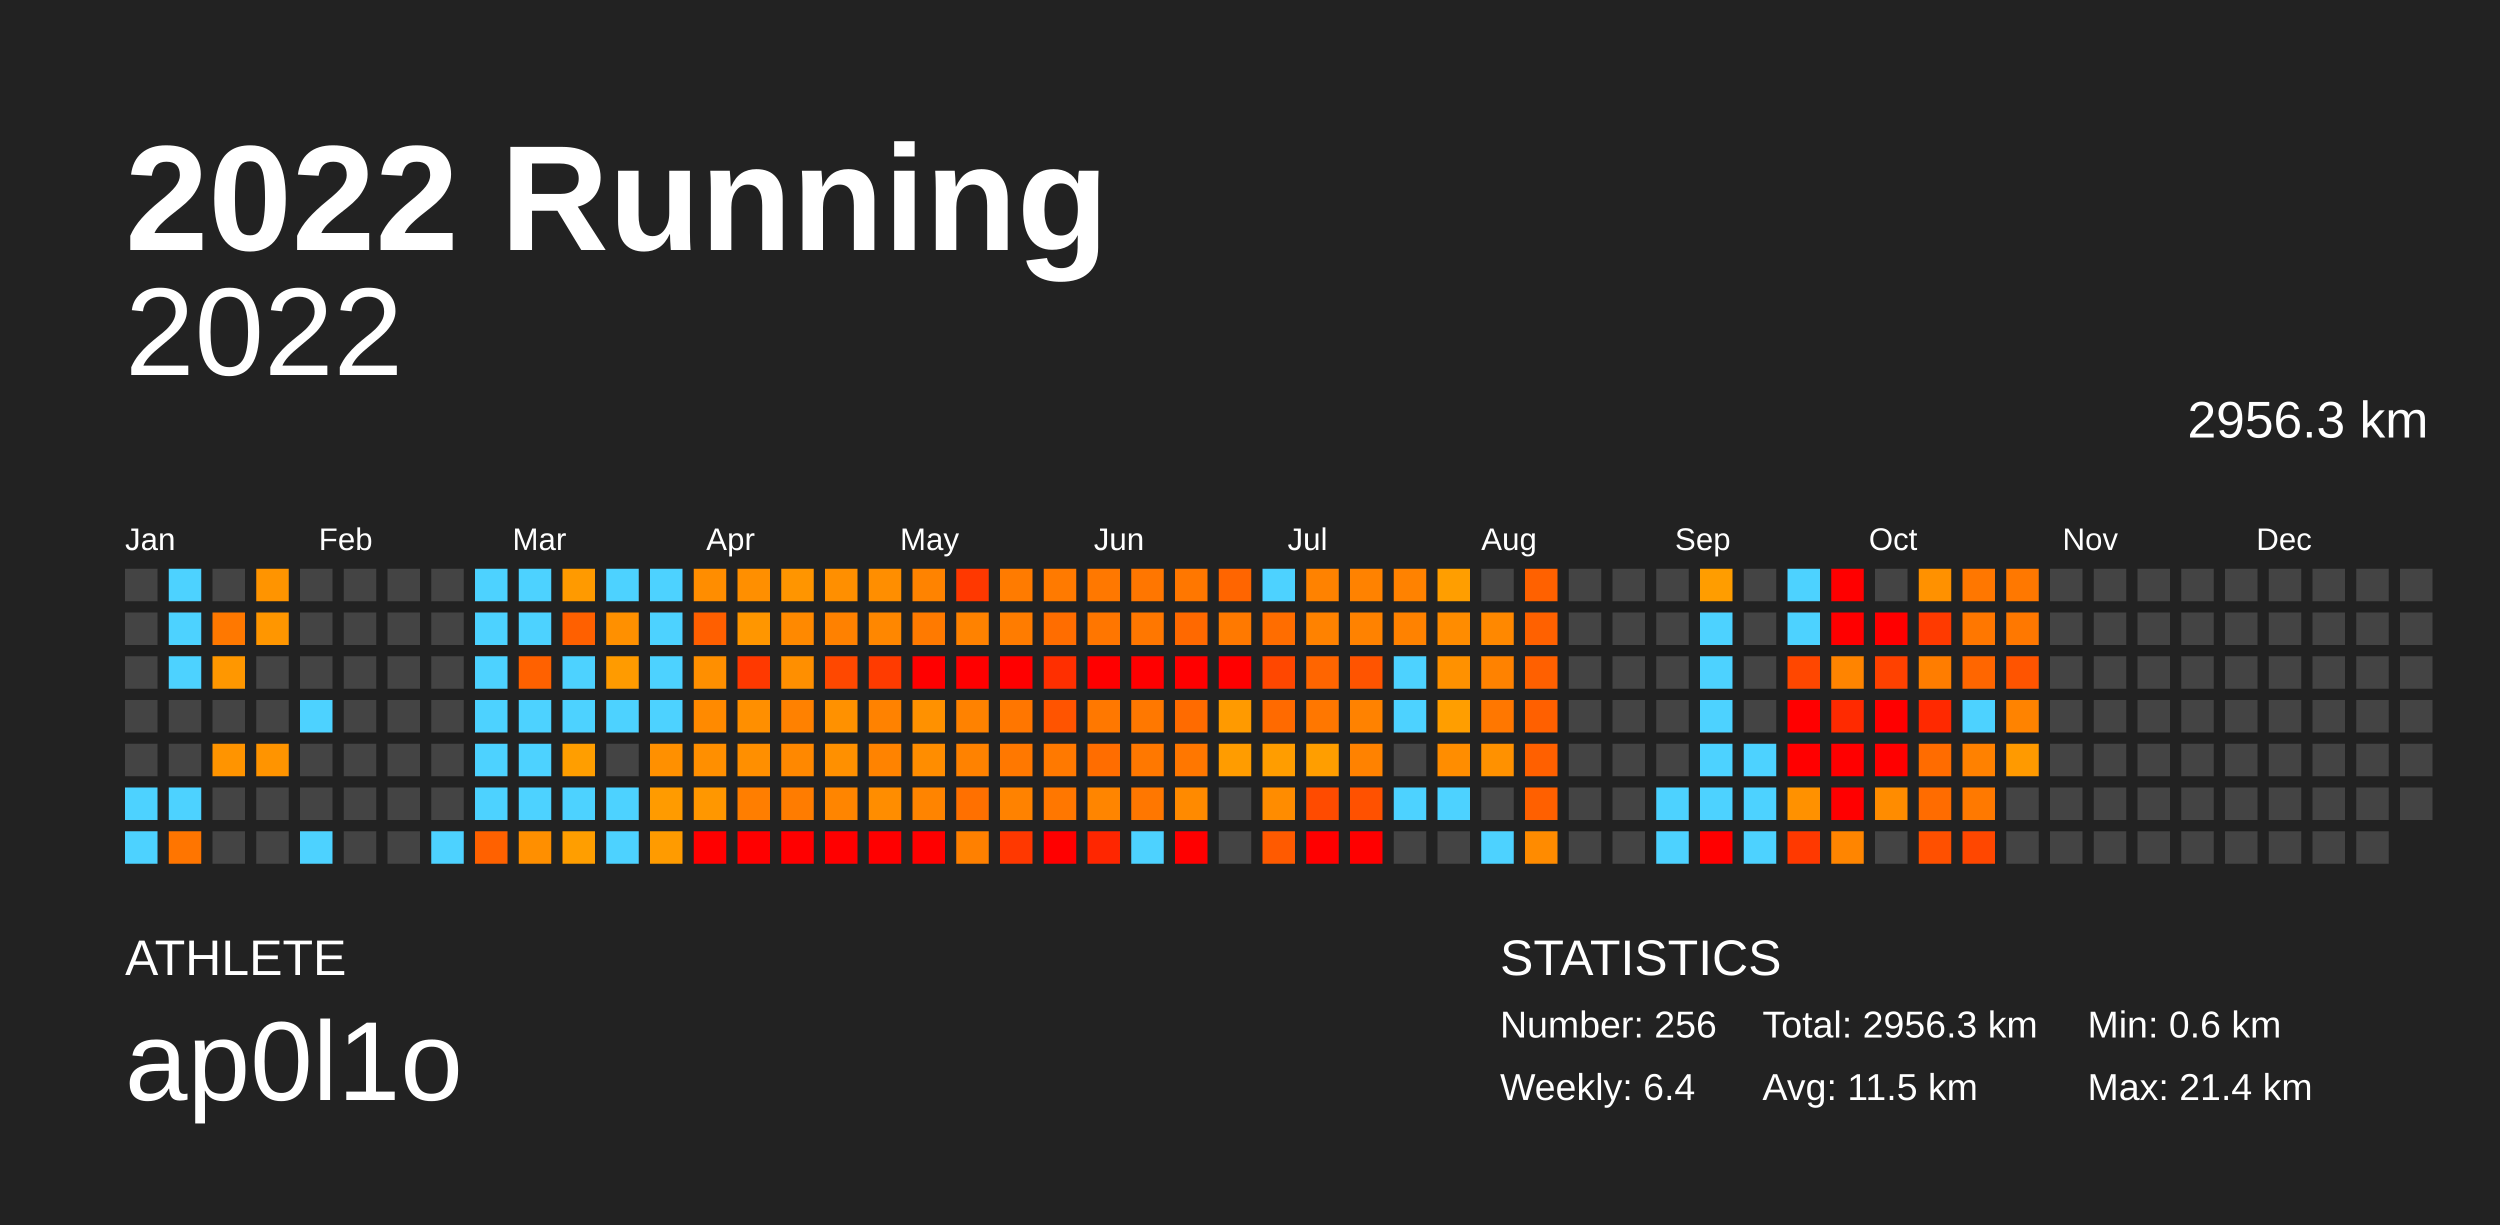
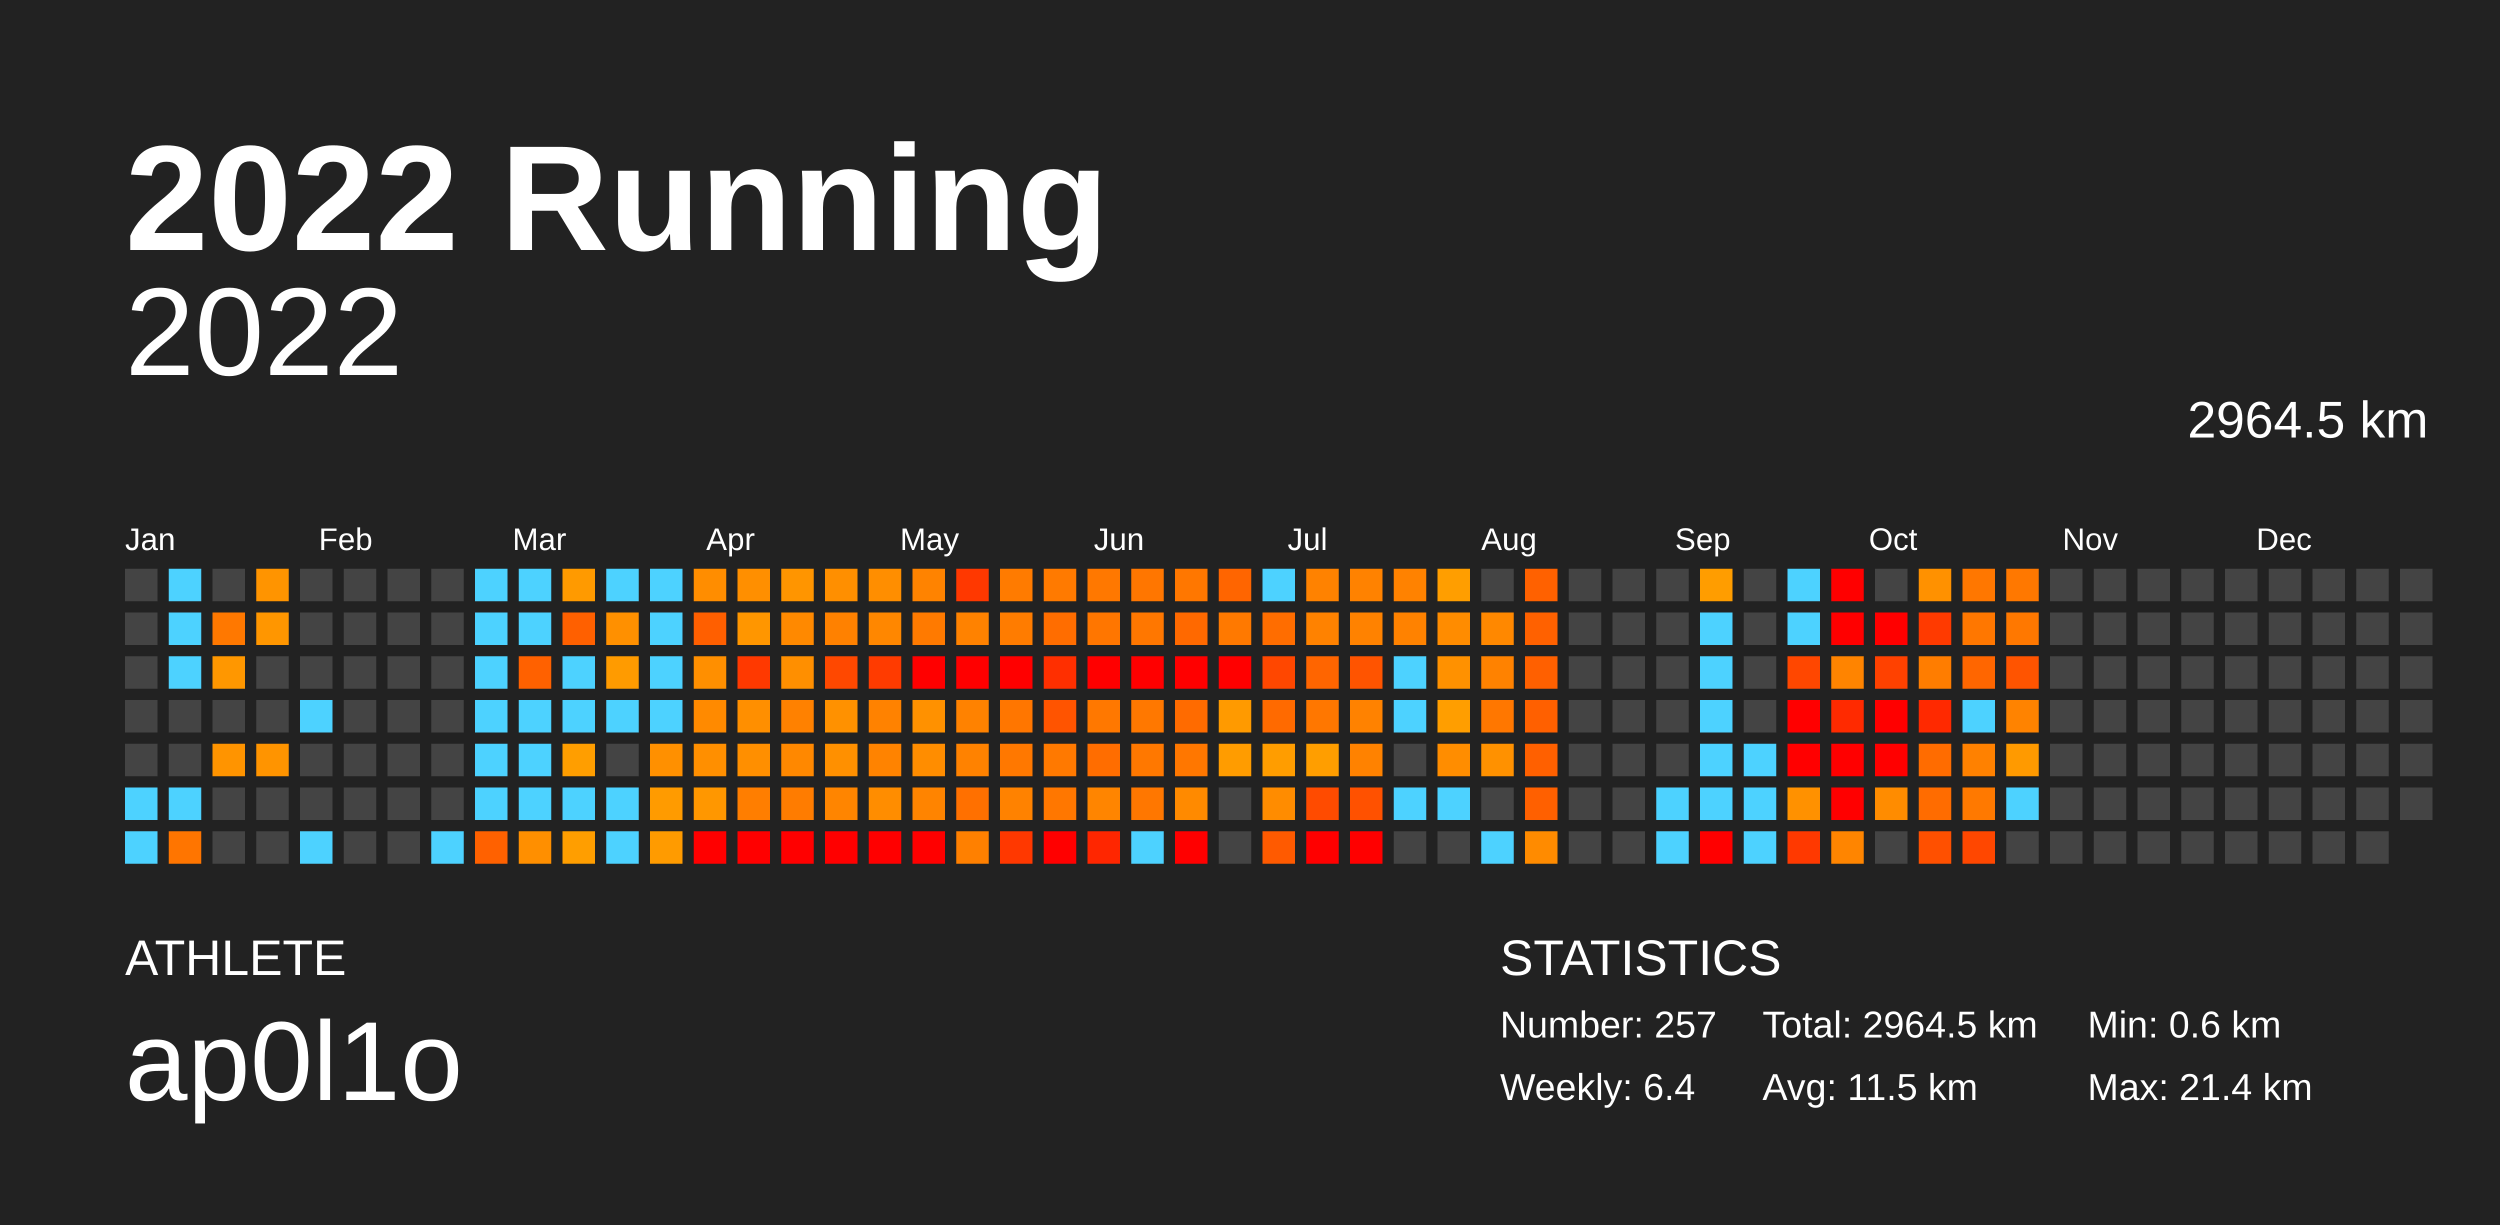
<svg xmlns="http://www.w3.org/2000/svg" baseProfile="full" height="98mm" version="1.1" viewBox="0,0,200,98" width="200mm">
  <defs />
  <rect fill="#222222" height="98" width="200" x="0" y="0" />
  <text fill="#FFFFFF" style="font-size:12px; font-family:Arial; font-weight:bold;" x="10" y="20">2022 Running</text>
  <text fill="#FFFFFF" style="font-size:4px; font-family:Arial" x="10" y="78">ATHLETE</text>
  <text fill="#FFFFFF" style="font-size:9px; font-family:Arial" x="10" y="88">ap0l1o</text>
  <text fill="#FFFFFF" style="font-size:4px; font-family:Arial" x="120" y="78">STATISTICS</text>
-   <text fill="#FFFFFF" style="font-size:3px; font-family:Arial" x="120" y="83">Number: 256</text>
+   <text fill="#FFFFFF" style="font-size:3px; font-family:Arial" x="120" y="83">Number: 257</text>
  <text fill="#FFFFFF" style="font-size:3px; font-family:Arial" x="120" y="88">Weekly: 6.4</text>
-   <text fill="#FFFFFF" style="font-size:3px; font-family:Arial" x="141" y="83">Total: 2956.3 km</text>
+   <text fill="#FFFFFF" style="font-size:3px; font-family:Arial" x="141" y="83">Total: 2964.5 km</text>
  <text fill="#FFFFFF" style="font-size:3px; font-family:Arial" x="141" y="88">Avg: 11.5 km</text>
  <text fill="#FFFFFF" style="font-size:3px; font-family:Arial" x="167" y="83">Min: 0.6 km</text>
  <text fill="#FFFFFF" style="font-size:3px; font-family:Arial" x="167" y="88">Max: 21.4 km</text>
  <text alignment-baseline="hanging" fill="#FFFFFF" style="font-size:10.0px; font-family:Arial;" x="10" y="30">2022</text>
-   <text alignment-baseline="hanging" fill="#FFFFFF" style="font-size:4.125px; font-family:Arial;" x="175" y="35">2956.3 km</text>
+   <text alignment-baseline="hanging" fill="#FFFFFF" style="font-size:4.125px; font-family:Arial;" x="175" y="35">2964.5 km</text>
  <text fill="#FFFFFF" style="font-size:2.5px; font-family:Arial" x="10.0" y="44">Jan</text>
  <text fill="#FFFFFF" style="font-size:2.5px; font-family:Arial" x="25.5" y="44">Feb</text>
  <text fill="#FFFFFF" style="font-size:2.5px; font-family:Arial" x="41.0" y="44">Mar</text>
  <text fill="#FFFFFF" style="font-size:2.5px; font-family:Arial" x="56.5" y="44">Apr</text>
  <text fill="#FFFFFF" style="font-size:2.5px; font-family:Arial" x="72.0" y="44">May</text>
  <text fill="#FFFFFF" style="font-size:2.5px; font-family:Arial" x="87.5" y="44">Jun</text>
  <text fill="#FFFFFF" style="font-size:2.5px; font-family:Arial" x="103.0" y="44">Jul</text>
  <text fill="#FFFFFF" style="font-size:2.5px; font-family:Arial" x="118.5" y="44">Aug</text>
  <text fill="#FFFFFF" style="font-size:2.5px; font-family:Arial" x="134.0" y="44">Sep</text>
  <text fill="#FFFFFF" style="font-size:2.5px; font-family:Arial" x="149.5" y="44">Oct</text>
  <text fill="#FFFFFF" style="font-size:2.5px; font-family:Arial" x="165.0" y="44">Nov</text>
  <text fill="#FFFFFF" style="font-size:2.5px; font-family:Arial" x="180.5" y="44">Dec</text>
  <rect fill="#444444" height="2.6" width="2.6" x="10.0" y="45.5" />
  <rect fill="#444444" height="2.6" width="2.6" x="10.0" y="49.0" />
  <rect fill="#444444" height="2.6" width="2.6" x="10.0" y="52.5" />
  <rect fill="#444444" height="2.6" width="2.6" x="10.0" y="56.0" />
  <rect fill="#444444" height="2.6" width="2.6" x="10.0" y="59.5" />
  <rect fill="#4dd2ff" height="2.6" width="2.6" x="10.0" y="63.0" />
  <rect fill="#4dd2ff" height="2.6" width="2.6" x="10.0" y="66.5" />
  <rect fill="#4dd2ff" height="2.6" width="2.6" x="13.5" y="45.5" />
  <rect fill="#4dd2ff" height="2.6" width="2.6" x="13.5" y="49.0" />
  <rect fill="#4dd2ff" height="2.6" width="2.6" x="13.5" y="52.5" />
  <rect fill="#444444" height="2.6" width="2.6" x="13.5" y="56.0" />
  <rect fill="#444444" height="2.6" width="2.6" x="13.5" y="59.5" />
  <rect fill="#4dd2ff" height="2.6" width="2.6" x="13.5" y="63.0" />
  <rect fill="#ff7500" height="2.6" width="2.6" x="13.5" y="66.5" />
  <rect fill="#444444" height="2.6" width="2.6" x="17.0" y="45.5" />
  <rect fill="#ff7800" height="2.6" width="2.6" x="17.0" y="49.0" />
  <rect fill="#ff9700" height="2.6" width="2.6" x="17.0" y="52.5" />
  <rect fill="#444444" height="2.6" width="2.6" x="17.0" y="56.0" />
  <rect fill="#ff9400" height="2.6" width="2.6" x="17.0" y="59.5" />
  <rect fill="#444444" height="2.6" width="2.6" x="17.0" y="63.0" />
  <rect fill="#444444" height="2.6" width="2.6" x="17.0" y="66.5" />
  <rect fill="#ff9400" height="2.6" width="2.6" x="20.5" y="45.5" />
  <rect fill="#ff9600" height="2.6" width="2.6" x="20.5" y="49.0" />
  <rect fill="#444444" height="2.6" width="2.6" x="20.5" y="52.5" />
  <rect fill="#444444" height="2.6" width="2.6" x="20.5" y="56.0" />
  <rect fill="#ff9400" height="2.6" width="2.6" x="20.5" y="59.5" />
  <rect fill="#444444" height="2.6" width="2.6" x="20.5" y="63.0" />
  <rect fill="#444444" height="2.6" width="2.6" x="20.5" y="66.5" />
  <rect fill="#444444" height="2.6" width="2.6" x="24.0" y="45.5" />
  <rect fill="#444444" height="2.6" width="2.6" x="24.0" y="49.0" />
  <rect fill="#444444" height="2.6" width="2.6" x="24.0" y="52.5" />
  <rect fill="#4dd2ff" height="2.6" width="2.6" x="24.0" y="56.0" />
  <rect fill="#444444" height="2.6" width="2.6" x="24.0" y="59.5" />
  <rect fill="#444444" height="2.6" width="2.6" x="24.0" y="63.0" />
  <rect fill="#4dd2ff" height="2.6" width="2.6" x="24.0" y="66.5" />
  <rect fill="#444444" height="2.6" width="2.6" x="27.5" y="45.5" />
  <rect fill="#444444" height="2.6" width="2.6" x="27.5" y="49.0" />
  <rect fill="#444444" height="2.6" width="2.6" x="27.5" y="52.5" />
  <rect fill="#444444" height="2.6" width="2.6" x="27.5" y="56.0" />
  <rect fill="#444444" height="2.6" width="2.6" x="27.5" y="59.5" />
  <rect fill="#444444" height="2.6" width="2.6" x="27.5" y="63.0" />
  <rect fill="#444444" height="2.6" width="2.6" x="27.5" y="66.5" />
  <rect fill="#444444" height="2.6" width="2.6" x="31.0" y="45.5" />
  <rect fill="#444444" height="2.6" width="2.6" x="31.0" y="49.0" />
  <rect fill="#444444" height="2.6" width="2.6" x="31.0" y="52.5" />
  <rect fill="#444444" height="2.6" width="2.6" x="31.0" y="56.0" />
  <rect fill="#444444" height="2.6" width="2.6" x="31.0" y="59.5" />
  <rect fill="#444444" height="2.6" width="2.6" x="31.0" y="63.0" />
  <rect fill="#444444" height="2.6" width="2.6" x="31.0" y="66.5" />
  <rect fill="#444444" height="2.6" width="2.6" x="34.5" y="45.5" />
  <rect fill="#444444" height="2.6" width="2.6" x="34.5" y="49.0" />
  <rect fill="#444444" height="2.6" width="2.6" x="34.5" y="52.5" />
  <rect fill="#444444" height="2.6" width="2.6" x="34.5" y="56.0" />
  <rect fill="#444444" height="2.6" width="2.6" x="34.5" y="59.5" />
  <rect fill="#444444" height="2.6" width="2.6" x="34.5" y="63.0" />
  <rect fill="#4dd2ff" height="2.6" width="2.6" x="34.5" y="66.5" />
  <rect fill="#4dd2ff" height="2.6" width="2.6" x="38.0" y="45.5" />
  <rect fill="#4dd2ff" height="2.6" width="2.6" x="38.0" y="49.0" />
  <rect fill="#4dd2ff" height="2.6" width="2.6" x="38.0" y="52.5" />
  <rect fill="#4dd2ff" height="2.6" width="2.6" x="38.0" y="56.0" />
  <rect fill="#4dd2ff" height="2.6" width="2.6" x="38.0" y="59.5" />
  <rect fill="#4dd2ff" height="2.6" width="2.6" x="38.0" y="63.0" />
  <rect fill="#ff6100" height="2.6" width="2.6" x="38.0" y="66.5" />
  <rect fill="#4dd2ff" height="2.6" width="2.6" x="41.5" y="45.5" />
  <rect fill="#4dd2ff" height="2.6" width="2.6" x="41.5" y="49.0" />
  <rect fill="#ff6100" height="2.6" width="2.6" x="41.5" y="52.5" />
  <rect fill="#4dd2ff" height="2.6" width="2.6" x="41.5" y="56.0" />
  <rect fill="#4dd2ff" height="2.6" width="2.6" x="41.5" y="59.5" />
  <rect fill="#4dd2ff" height="2.6" width="2.6" x="41.5" y="63.0" />
  <rect fill="#ff8f00" height="2.6" width="2.6" x="41.5" y="66.5" />
  <rect fill="#ff9a00" height="2.6" width="2.6" x="45.0" y="45.5" />
  <rect fill="#ff6000" height="2.6" width="2.6" x="45.0" y="49.0" />
  <rect fill="#4dd2ff" height="2.6" width="2.6" x="45.0" y="52.5" />
  <rect fill="#4dd2ff" height="2.6" width="2.6" x="45.0" y="56.0" />
  <rect fill="#ff9e00" height="2.6" width="2.6" x="45.0" y="59.5" />
  <rect fill="#4dd2ff" height="2.6" width="2.6" x="45.0" y="63.0" />
  <rect fill="#ff9e00" height="2.6" width="2.6" x="45.0" y="66.5" />
  <rect fill="#4dd2ff" height="2.6" width="2.6" x="48.5" y="45.5" />
  <rect fill="#ff9000" height="2.6" width="2.6" x="48.5" y="49.0" />
  <rect fill="#ff9b00" height="2.6" width="2.6" x="48.5" y="52.5" />
  <rect fill="#4dd2ff" height="2.6" width="2.6" x="48.5" y="56.0" />
  <rect fill="#444444" height="2.6" width="2.6" x="48.5" y="59.5" />
  <rect fill="#4dd2ff" height="2.6" width="2.6" x="48.5" y="63.0" />
  <rect fill="#4dd2ff" height="2.6" width="2.6" x="48.5" y="66.5" />
  <rect fill="#4dd2ff" height="2.6" width="2.6" x="52.0" y="45.5" />
  <rect fill="#4dd2ff" height="2.6" width="2.6" x="52.0" y="49.0" />
  <rect fill="#4dd2ff" height="2.6" width="2.6" x="52.0" y="52.5" />
  <rect fill="#4dd2ff" height="2.6" width="2.6" x="52.0" y="56.0" />
  <rect fill="#ff9000" height="2.6" width="2.6" x="52.0" y="59.5" />
  <rect fill="#ff9b00" height="2.6" width="2.6" x="52.0" y="63.0" />
  <rect fill="#ff9b00" height="2.6" width="2.6" x="52.0" y="66.5" />
  <rect fill="#ff8d00" height="2.6" width="2.6" x="55.5" y="45.5" />
  <rect fill="#ff5f00" height="2.6" width="2.6" x="55.5" y="49.0" />
  <rect fill="#ff8f00" height="2.6" width="2.6" x="55.5" y="52.5" />
  <rect fill="#ff8a00" height="2.6" width="2.6" x="55.5" y="56.0" />
  <rect fill="#ff8f00" height="2.6" width="2.6" x="55.5" y="59.5" />
  <rect fill="#ff9700" height="2.6" width="2.6" x="55.5" y="63.0" />
  <rect fill="red" height="2.6" width="2.6" x="55.5" y="66.5" />
  <rect fill="#ff8f00" height="2.6" width="2.6" x="59.0" y="45.5" />
  <rect fill="#ff9600" height="2.6" width="2.6" x="59.0" y="49.0" />
  <rect fill="#ff3900" height="2.6" width="2.6" x="59.0" y="52.5" />
  <rect fill="#ff8f00" height="2.6" width="2.6" x="59.0" y="56.0" />
  <rect fill="#ff8f00" height="2.6" width="2.6" x="59.0" y="59.5" />
  <rect fill="#ff7e00" height="2.6" width="2.6" x="59.0" y="63.0" />
  <rect fill="red" height="2.6" width="2.6" x="59.0" y="66.5" />
  <rect fill="#ff9500" height="2.6" width="2.6" x="62.5" y="45.5" />
  <rect fill="#ff8900" height="2.6" width="2.6" x="62.5" y="49.0" />
  <rect fill="#ff8f00" height="2.6" width="2.6" x="62.5" y="52.5" />
  <rect fill="#ff8100" height="2.6" width="2.6" x="62.5" y="56.0" />
  <rect fill="#ff8800" height="2.6" width="2.6" x="62.5" y="59.5" />
  <rect fill="#ff7c00" height="2.6" width="2.6" x="62.5" y="63.0" />
  <rect fill="red" height="2.6" width="2.6" x="62.5" y="66.5" />
  <rect fill="#ff8f00" height="2.6" width="2.6" x="66.0" y="45.5" />
  <rect fill="#ff8100" height="2.6" width="2.6" x="66.0" y="49.0" />
  <rect fill="#ff4800" height="2.6" width="2.6" x="66.0" y="52.5" />
  <rect fill="#ff9100" height="2.6" width="2.6" x="66.0" y="56.0" />
  <rect fill="#ff9000" height="2.6" width="2.6" x="66.0" y="59.5" />
  <rect fill="#ff8500" height="2.6" width="2.6" x="66.0" y="63.0" />
  <rect fill="red" height="2.6" width="2.6" x="66.0" y="66.5" />
  <rect fill="#ff8e00" height="2.6" width="2.6" x="69.5" y="45.5" />
  <rect fill="#ff8700" height="2.6" width="2.6" x="69.5" y="49.0" />
  <rect fill="#ff3b00" height="2.6" width="2.6" x="69.5" y="52.5" />
  <rect fill="#ff8200" height="2.6" width="2.6" x="69.5" y="56.0" />
  <rect fill="#ff8300" height="2.6" width="2.6" x="69.5" y="59.5" />
  <rect fill="#ff8d00" height="2.6" width="2.6" x="69.5" y="63.0" />
  <rect fill="red" height="2.6" width="2.6" x="69.5" y="66.5" />
  <rect fill="#ff8300" height="2.6" width="2.6" x="73.0" y="45.5" />
  <rect fill="#ff7a00" height="2.6" width="2.6" x="73.0" y="49.0" />
  <rect fill="red" height="2.6" width="2.6" x="73.0" y="52.5" />
  <rect fill="#ff9100" height="2.6" width="2.6" x="73.0" y="56.0" />
  <rect fill="#ff8d00" height="2.6" width="2.6" x="73.0" y="59.5" />
  <rect fill="#ff8400" height="2.6" width="2.6" x="73.0" y="63.0" />
  <rect fill="red" height="2.6" width="2.6" x="73.0" y="66.5" />
  <rect fill="#ff3800" height="2.6" width="2.6" x="76.5" y="45.5" />
  <rect fill="#ff8200" height="2.6" width="2.6" x="76.5" y="49.0" />
  <rect fill="red" height="2.6" width="2.6" x="76.5" y="52.5" />
  <rect fill="#ff8200" height="2.6" width="2.6" x="76.5" y="56.0" />
  <rect fill="#ff8200" height="2.6" width="2.6" x="76.5" y="59.5" />
  <rect fill="#ff7000" height="2.6" width="2.6" x="76.5" y="63.0" />
  <rect fill="#ff8000" height="2.6" width="2.6" x="76.5" y="66.5" />
  <rect fill="#ff7b00" height="2.6" width="2.6" x="80.0" y="45.5" />
  <rect fill="#ff7c00" height="2.6" width="2.6" x="80.0" y="49.0" />
  <rect fill="red" height="2.6" width="2.6" x="80.0" y="52.5" />
  <rect fill="#ff7600" height="2.6" width="2.6" x="80.0" y="56.0" />
  <rect fill="#ff7800" height="2.6" width="2.6" x="80.0" y="59.5" />
  <rect fill="#ff8200" height="2.6" width="2.6" x="80.0" y="63.0" />
  <rect fill="#ff3800" height="2.6" width="2.6" x="80.0" y="66.5" />
  <rect fill="#ff7a00" height="2.6" width="2.6" x="83.5" y="45.5" />
  <rect fill="#ff6d00" height="2.6" width="2.6" x="83.5" y="49.0" />
  <rect fill="#ff2f00" height="2.6" width="2.6" x="83.5" y="52.5" />
  <rect fill="#ff5400" height="2.6" width="2.6" x="83.5" y="56.0" />
  <rect fill="#ff7900" height="2.6" width="2.6" x="83.5" y="59.5" />
  <rect fill="#ff7700" height="2.6" width="2.6" x="83.5" y="63.0" />
  <rect fill="red" height="2.6" width="2.6" x="83.5" y="66.5" />
  <rect fill="#ff7800" height="2.6" width="2.6" x="87.0" y="45.5" />
  <rect fill="#ff7600" height="2.6" width="2.6" x="87.0" y="49.0" />
  <rect fill="red" height="2.6" width="2.6" x="87.0" y="52.5" />
  <rect fill="#ff7800" height="2.6" width="2.6" x="87.0" y="56.0" />
  <rect fill="#ff6d00" height="2.6" width="2.6" x="87.0" y="59.5" />
  <rect fill="#ff8500" height="2.6" width="2.6" x="87.0" y="63.0" />
  <rect fill="#ff2600" height="2.6" width="2.6" x="87.0" y="66.5" />
  <rect fill="#ff7600" height="2.6" width="2.6" x="90.5" y="45.5" />
  <rect fill="#ff7700" height="2.6" width="2.6" x="90.5" y="49.0" />
  <rect fill="red" height="2.6" width="2.6" x="90.5" y="52.5" />
  <rect fill="#ff7800" height="2.6" width="2.6" x="90.5" y="56.0" />
  <rect fill="#ff7800" height="2.6" width="2.6" x="90.5" y="59.5" />
  <rect fill="#ff7700" height="2.6" width="2.6" x="90.5" y="63.0" />
  <rect fill="#4dd2ff" height="2.6" width="2.6" x="90.5" y="66.5" />
  <rect fill="#ff7700" height="2.6" width="2.6" x="94.0" y="45.5" />
  <rect fill="#ff6900" height="2.6" width="2.6" x="94.0" y="49.0" />
  <rect fill="red" height="2.6" width="2.6" x="94.0" y="52.5" />
  <rect fill="#ff6b00" height="2.6" width="2.6" x="94.0" y="56.0" />
  <rect fill="#ff7700" height="2.6" width="2.6" x="94.0" y="59.5" />
  <rect fill="#ff8a00" height="2.6" width="2.6" x="94.0" y="63.0" />
  <rect fill="red" height="2.6" width="2.6" x="94.0" y="66.5" />
  <rect fill="#ff6500" height="2.6" width="2.6" x="97.5" y="45.5" />
  <rect fill="#ff7900" height="2.6" width="2.6" x="97.5" y="49.0" />
  <rect fill="red" height="2.6" width="2.6" x="97.5" y="52.5" />
  <rect fill="#ff9a00" height="2.6" width="2.6" x="97.5" y="56.0" />
  <rect fill="#ff9c00" height="2.6" width="2.6" x="97.5" y="59.5" />
  <rect fill="#444444" height="2.6" width="2.6" x="97.5" y="63.0" />
  <rect fill="#444444" height="2.6" width="2.6" x="97.5" y="66.5" />
  <rect fill="#4dd2ff" height="2.6" width="2.6" x="101.0" y="45.5" />
  <rect fill="#ff6d00" height="2.6" width="2.6" x="101.0" y="49.0" />
  <rect fill="#ff4700" height="2.6" width="2.6" x="101.0" y="52.5" />
  <rect fill="#ff6a00" height="2.6" width="2.6" x="101.0" y="56.0" />
  <rect fill="#ff9d00" height="2.6" width="2.6" x="101.0" y="59.5" />
  <rect fill="#ff8c00" height="2.6" width="2.6" x="101.0" y="63.0" />
  <rect fill="#ff5a00" height="2.6" width="2.6" x="101.0" y="66.5" />
  <rect fill="#ff8200" height="2.6" width="2.6" x="104.5" y="45.5" />
  <rect fill="#ff8200" height="2.6" width="2.6" x="104.5" y="49.0" />
  <rect fill="#ff6500" height="2.6" width="2.6" x="104.5" y="52.5" />
  <rect fill="#ff7700" height="2.6" width="2.6" x="104.5" y="56.0" />
  <rect fill="#ff9e00" height="2.6" width="2.6" x="104.5" y="59.5" />
  <rect fill="#ff4b00" height="2.6" width="2.6" x="104.5" y="63.0" />
  <rect fill="red" height="2.6" width="2.6" x="104.5" y="66.5" />
  <rect fill="#ff8200" height="2.6" width="2.6" x="108.0" y="45.5" />
  <rect fill="#ff8200" height="2.6" width="2.6" x="108.0" y="49.0" />
  <rect fill="#ff5400" height="2.6" width="2.6" x="108.0" y="52.5" />
  <rect fill="#ff8200" height="2.6" width="2.6" x="108.0" y="56.0" />
  <rect fill="#ff8200" height="2.6" width="2.6" x="108.0" y="59.5" />
  <rect fill="#ff5100" height="2.6" width="2.6" x="108.0" y="63.0" />
  <rect fill="red" height="2.6" width="2.6" x="108.0" y="66.5" />
  <rect fill="#ff8200" height="2.6" width="2.6" x="111.5" y="45.5" />
  <rect fill="#ff8200" height="2.6" width="2.6" x="111.5" y="49.0" />
  <rect fill="#4dd2ff" height="2.6" width="2.6" x="111.5" y="52.5" />
  <rect fill="#4dd2ff" height="2.6" width="2.6" x="111.5" y="56.0" />
  <rect fill="#444444" height="2.6" width="2.6" x="111.5" y="59.5" />
  <rect fill="#4dd2ff" height="2.6" width="2.6" x="111.5" y="63.0" />
  <rect fill="#444444" height="2.6" width="2.6" x="111.5" y="66.5" />
  <rect fill="#ff9e00" height="2.6" width="2.6" x="115.0" y="45.5" />
  <rect fill="#ff8c00" height="2.6" width="2.6" x="115.0" y="49.0" />
  <rect fill="#ff9100" height="2.6" width="2.6" x="115.0" y="52.5" />
  <rect fill="#ff9e00" height="2.6" width="2.6" x="115.0" y="56.0" />
  <rect fill="#ff8d00" height="2.6" width="2.6" x="115.0" y="59.5" />
  <rect fill="#4dd2ff" height="2.6" width="2.6" x="115.0" y="63.0" />
  <rect fill="#444444" height="2.6" width="2.6" x="115.0" y="66.5" />
  <rect fill="#444444" height="2.6" width="2.6" x="118.5" y="45.5" />
  <rect fill="#ff8800" height="2.6" width="2.6" x="118.5" y="49.0" />
  <rect fill="#ff8200" height="2.6" width="2.6" x="118.5" y="52.5" />
  <rect fill="#ff7700" height="2.6" width="2.6" x="118.5" y="56.0" />
  <rect fill="#ff9100" height="2.6" width="2.6" x="118.5" y="59.5" />
  <rect fill="#444444" height="2.6" width="2.6" x="118.5" y="63.0" />
  <rect fill="#4dd2ff" height="2.6" width="2.6" x="118.5" y="66.5" />
  <rect fill="#ff6100" height="2.6" width="2.6" x="122.0" y="45.5" />
  <rect fill="#ff6100" height="2.6" width="2.6" x="122.0" y="49.0" />
  <rect fill="#ff6000" height="2.6" width="2.6" x="122.0" y="52.5" />
  <rect fill="#ff6000" height="2.6" width="2.6" x="122.0" y="56.0" />
  <rect fill="#ff6000" height="2.6" width="2.6" x="122.0" y="59.5" />
  <rect fill="#ff6000" height="2.6" width="2.6" x="122.0" y="63.0" />
  <rect fill="#ff8b00" height="2.6" width="2.6" x="122.0" y="66.5" />
  <rect fill="#444444" height="2.6" width="2.6" x="125.5" y="45.5" />
  <rect fill="#444444" height="2.6" width="2.6" x="125.5" y="49.0" />
  <rect fill="#444444" height="2.6" width="2.6" x="125.5" y="52.5" />
  <rect fill="#444444" height="2.6" width="2.6" x="125.5" y="56.0" />
  <rect fill="#444444" height="2.6" width="2.6" x="125.5" y="59.5" />
  <rect fill="#444444" height="2.6" width="2.6" x="125.5" y="63.0" />
  <rect fill="#444444" height="2.6" width="2.6" x="125.5" y="66.5" />
  <rect fill="#444444" height="2.6" width="2.6" x="129.0" y="45.5" />
  <rect fill="#444444" height="2.6" width="2.6" x="129.0" y="49.0" />
  <rect fill="#444444" height="2.6" width="2.6" x="129.0" y="52.5" />
  <rect fill="#444444" height="2.6" width="2.6" x="129.0" y="56.0" />
  <rect fill="#444444" height="2.6" width="2.6" x="129.0" y="59.5" />
  <rect fill="#444444" height="2.6" width="2.6" x="129.0" y="63.0" />
  <rect fill="#444444" height="2.6" width="2.6" x="129.0" y="66.5" />
  <rect fill="#444444" height="2.6" width="2.6" x="132.5" y="45.5" />
  <rect fill="#444444" height="2.6" width="2.6" x="132.5" y="49.0" />
  <rect fill="#444444" height="2.6" width="2.6" x="132.5" y="52.5" />
  <rect fill="#444444" height="2.6" width="2.6" x="132.5" y="56.0" />
  <rect fill="#444444" height="2.6" width="2.6" x="132.5" y="59.5" />
  <rect fill="#4dd2ff" height="2.6" width="2.6" x="132.5" y="63.0" />
  <rect fill="#4dd2ff" height="2.6" width="2.6" x="132.5" y="66.5" />
  <rect fill="#ff9d00" height="2.6" width="2.6" x="136.0" y="45.5" />
  <rect fill="#4dd2ff" height="2.6" width="2.6" x="136.0" y="49.0" />
  <rect fill="#4dd2ff" height="2.6" width="2.6" x="136.0" y="52.5" />
  <rect fill="#4dd2ff" height="2.6" width="2.6" x="136.0" y="56.0" />
  <rect fill="#4dd2ff" height="2.6" width="2.6" x="136.0" y="59.5" />
  <rect fill="#4dd2ff" height="2.6" width="2.6" x="136.0" y="63.0" />
  <rect fill="red" height="2.6" width="2.6" x="136.0" y="66.5" />
  <rect fill="#444444" height="2.6" width="2.6" x="139.5" y="45.5" />
  <rect fill="#444444" height="2.6" width="2.6" x="139.5" y="49.0" />
  <rect fill="#444444" height="2.6" width="2.6" x="139.5" y="52.5" />
  <rect fill="#444444" height="2.6" width="2.6" x="139.5" y="56.0" />
  <rect fill="#4dd2ff" height="2.6" width="2.6" x="139.5" y="59.5" />
  <rect fill="#4dd2ff" height="2.6" width="2.6" x="139.5" y="63.0" />
  <rect fill="#4dd2ff" height="2.6" width="2.6" x="139.5" y="66.5" />
  <rect fill="#4dd2ff" height="2.6" width="2.6" x="143.0" y="45.5" />
  <rect fill="#4dd2ff" height="2.6" width="2.6" x="143.0" y="49.0" />
  <rect fill="#ff4700" height="2.6" width="2.6" x="143.0" y="52.5" />
  <rect fill="red" height="2.6" width="2.6" x="143.0" y="56.0" />
  <rect fill="red" height="2.6" width="2.6" x="143.0" y="59.5" />
  <rect fill="#ff9100" height="2.6" width="2.6" x="143.0" y="63.0" />
  <rect fill="#ff3900" height="2.6" width="2.6" x="143.0" y="66.5" />
  <rect fill="red" height="2.6" width="2.6" x="146.5" y="45.5" />
  <rect fill="red" height="2.6" width="2.6" x="146.5" y="49.0" />
  <rect fill="#ff8400" height="2.6" width="2.6" x="146.5" y="52.5" />
  <rect fill="#ff2a00" height="2.6" width="2.6" x="146.5" y="56.0" />
  <rect fill="red" height="2.6" width="2.6" x="146.5" y="59.5" />
  <rect fill="red" height="2.6" width="2.6" x="146.5" y="63.0" />
  <rect fill="#ff8500" height="2.6" width="2.6" x="146.5" y="66.5" />
  <rect fill="#444444" height="2.6" width="2.6" x="150.0" y="45.5" />
  <rect fill="red" height="2.6" width="2.6" x="150.0" y="49.0" />
  <rect fill="#ff4100" height="2.6" width="2.6" x="150.0" y="52.5" />
  <rect fill="red" height="2.6" width="2.6" x="150.0" y="56.0" />
  <rect fill="red" height="2.6" width="2.6" x="150.0" y="59.5" />
  <rect fill="#ff8c00" height="2.6" width="2.6" x="150.0" y="63.0" />
  <rect fill="#444444" height="2.6" width="2.6" x="150.0" y="66.5" />
  <rect fill="#ff9100" height="2.6" width="2.6" x="153.5" y="45.5" />
  <rect fill="#ff3a00" height="2.6" width="2.6" x="153.5" y="49.0" />
  <rect fill="#ff7d00" height="2.6" width="2.6" x="153.5" y="52.5" />
  <rect fill="#ff2900" height="2.6" width="2.6" x="153.5" y="56.0" />
  <rect fill="#ff6c00" height="2.6" width="2.6" x="153.5" y="59.5" />
  <rect fill="#ff6c00" height="2.6" width="2.6" x="153.5" y="63.0" />
  <rect fill="#ff5000" height="2.6" width="2.6" x="153.5" y="66.5" />
  <rect fill="#ff7700" height="2.6" width="2.6" x="157.0" y="45.5" />
  <rect fill="#ff7700" height="2.6" width="2.6" x="157.0" y="49.0" />
  <rect fill="#ff6600" height="2.6" width="2.6" x="157.0" y="52.5" />
  <rect fill="#4dd2ff" height="2.6" width="2.6" x="157.0" y="56.0" />
  <rect fill="#ff8100" height="2.6" width="2.6" x="157.0" y="59.5" />
  <rect fill="#ff7900" height="2.6" width="2.6" x="157.0" y="63.0" />
  <rect fill="#ff4700" height="2.6" width="2.6" x="157.0" y="66.5" />
  <rect fill="#ff7800" height="2.6" width="2.6" x="160.5" y="45.5" />
  <rect fill="#ff7800" height="2.6" width="2.6" x="160.5" y="49.0" />
  <rect fill="#ff5400" height="2.6" width="2.6" x="160.5" y="52.5" />
  <rect fill="#ff8300" height="2.6" width="2.6" x="160.5" y="56.0" />
  <rect fill="#ff9a00" height="2.6" width="2.6" x="160.5" y="59.5" />
-   <rect fill="#444444" height="2.6" width="2.6" x="160.5" y="63.0" />
+   <rect fill="#4dd2ff" height="2.6" width="2.6" x="160.5" y="63.0" />
  <rect fill="#444444" height="2.6" width="2.6" x="160.5" y="66.5" />
  <rect fill="#444444" height="2.6" width="2.6" x="164.0" y="45.5" />
  <rect fill="#444444" height="2.6" width="2.6" x="164.0" y="49.0" />
  <rect fill="#444444" height="2.6" width="2.6" x="164.0" y="52.5" />
  <rect fill="#444444" height="2.6" width="2.6" x="164.0" y="56.0" />
  <rect fill="#444444" height="2.6" width="2.6" x="164.0" y="59.5" />
  <rect fill="#444444" height="2.6" width="2.6" x="164.0" y="63.0" />
  <rect fill="#444444" height="2.6" width="2.6" x="164.0" y="66.5" />
  <rect fill="#444444" height="2.6" width="2.6" x="167.5" y="45.5" />
  <rect fill="#444444" height="2.6" width="2.6" x="167.5" y="49.0" />
  <rect fill="#444444" height="2.6" width="2.6" x="167.5" y="52.5" />
  <rect fill="#444444" height="2.6" width="2.6" x="167.5" y="56.0" />
  <rect fill="#444444" height="2.6" width="2.6" x="167.5" y="59.5" />
  <rect fill="#444444" height="2.6" width="2.6" x="167.5" y="63.0" />
  <rect fill="#444444" height="2.6" width="2.6" x="167.5" y="66.5" />
  <rect fill="#444444" height="2.6" width="2.6" x="171.0" y="45.5" />
  <rect fill="#444444" height="2.6" width="2.6" x="171.0" y="49.0" />
  <rect fill="#444444" height="2.6" width="2.6" x="171.0" y="52.5" />
  <rect fill="#444444" height="2.6" width="2.6" x="171.0" y="56.0" />
  <rect fill="#444444" height="2.6" width="2.6" x="171.0" y="59.5" />
  <rect fill="#444444" height="2.6" width="2.6" x="171.0" y="63.0" />
  <rect fill="#444444" height="2.6" width="2.6" x="171.0" y="66.5" />
  <rect fill="#444444" height="2.6" width="2.6" x="174.5" y="45.5" />
  <rect fill="#444444" height="2.6" width="2.6" x="174.5" y="49.0" />
  <rect fill="#444444" height="2.6" width="2.6" x="174.5" y="52.5" />
  <rect fill="#444444" height="2.6" width="2.6" x="174.5" y="56.0" />
  <rect fill="#444444" height="2.6" width="2.6" x="174.5" y="59.5" />
  <rect fill="#444444" height="2.6" width="2.6" x="174.5" y="63.0" />
  <rect fill="#444444" height="2.6" width="2.6" x="174.5" y="66.5" />
  <rect fill="#444444" height="2.6" width="2.6" x="178.0" y="45.5" />
  <rect fill="#444444" height="2.6" width="2.6" x="178.0" y="49.0" />
  <rect fill="#444444" height="2.6" width="2.6" x="178.0" y="52.5" />
  <rect fill="#444444" height="2.6" width="2.6" x="178.0" y="56.0" />
  <rect fill="#444444" height="2.6" width="2.6" x="178.0" y="59.5" />
  <rect fill="#444444" height="2.6" width="2.6" x="178.0" y="63.0" />
  <rect fill="#444444" height="2.6" width="2.6" x="178.0" y="66.5" />
  <rect fill="#444444" height="2.6" width="2.6" x="181.5" y="45.5" />
  <rect fill="#444444" height="2.6" width="2.6" x="181.5" y="49.0" />
  <rect fill="#444444" height="2.6" width="2.6" x="181.5" y="52.5" />
  <rect fill="#444444" height="2.6" width="2.6" x="181.5" y="56.0" />
  <rect fill="#444444" height="2.6" width="2.6" x="181.5" y="59.5" />
  <rect fill="#444444" height="2.6" width="2.6" x="181.5" y="63.0" />
  <rect fill="#444444" height="2.6" width="2.6" x="181.5" y="66.5" />
  <rect fill="#444444" height="2.6" width="2.6" x="185.0" y="45.5" />
  <rect fill="#444444" height="2.6" width="2.6" x="185.0" y="49.0" />
  <rect fill="#444444" height="2.6" width="2.6" x="185.0" y="52.5" />
  <rect fill="#444444" height="2.6" width="2.6" x="185.0" y="56.0" />
  <rect fill="#444444" height="2.6" width="2.6" x="185.0" y="59.5" />
  <rect fill="#444444" height="2.6" width="2.6" x="185.0" y="63.0" />
  <rect fill="#444444" height="2.6" width="2.6" x="185.0" y="66.5" />
  <rect fill="#444444" height="2.6" width="2.6" x="188.5" y="45.5" />
  <rect fill="#444444" height="2.6" width="2.6" x="188.5" y="49.0" />
  <rect fill="#444444" height="2.6" width="2.6" x="188.5" y="52.5" />
  <rect fill="#444444" height="2.6" width="2.6" x="188.5" y="56.0" />
  <rect fill="#444444" height="2.6" width="2.6" x="188.5" y="59.5" />
  <rect fill="#444444" height="2.6" width="2.6" x="188.5" y="63.0" />
  <rect fill="#444444" height="2.6" width="2.6" x="188.5" y="66.5" />
  <rect fill="#444444" height="2.6" width="2.6" x="192.0" y="45.5" />
  <rect fill="#444444" height="2.6" width="2.6" x="192.0" y="49.0" />
  <rect fill="#444444" height="2.6" width="2.6" x="192.0" y="52.5" />
  <rect fill="#444444" height="2.6" width="2.6" x="192.0" y="56.0" />
  <rect fill="#444444" height="2.6" width="2.6" x="192.0" y="59.5" />
  <rect fill="#444444" height="2.6" width="2.6" x="192.0" y="63.0" />
</svg>
